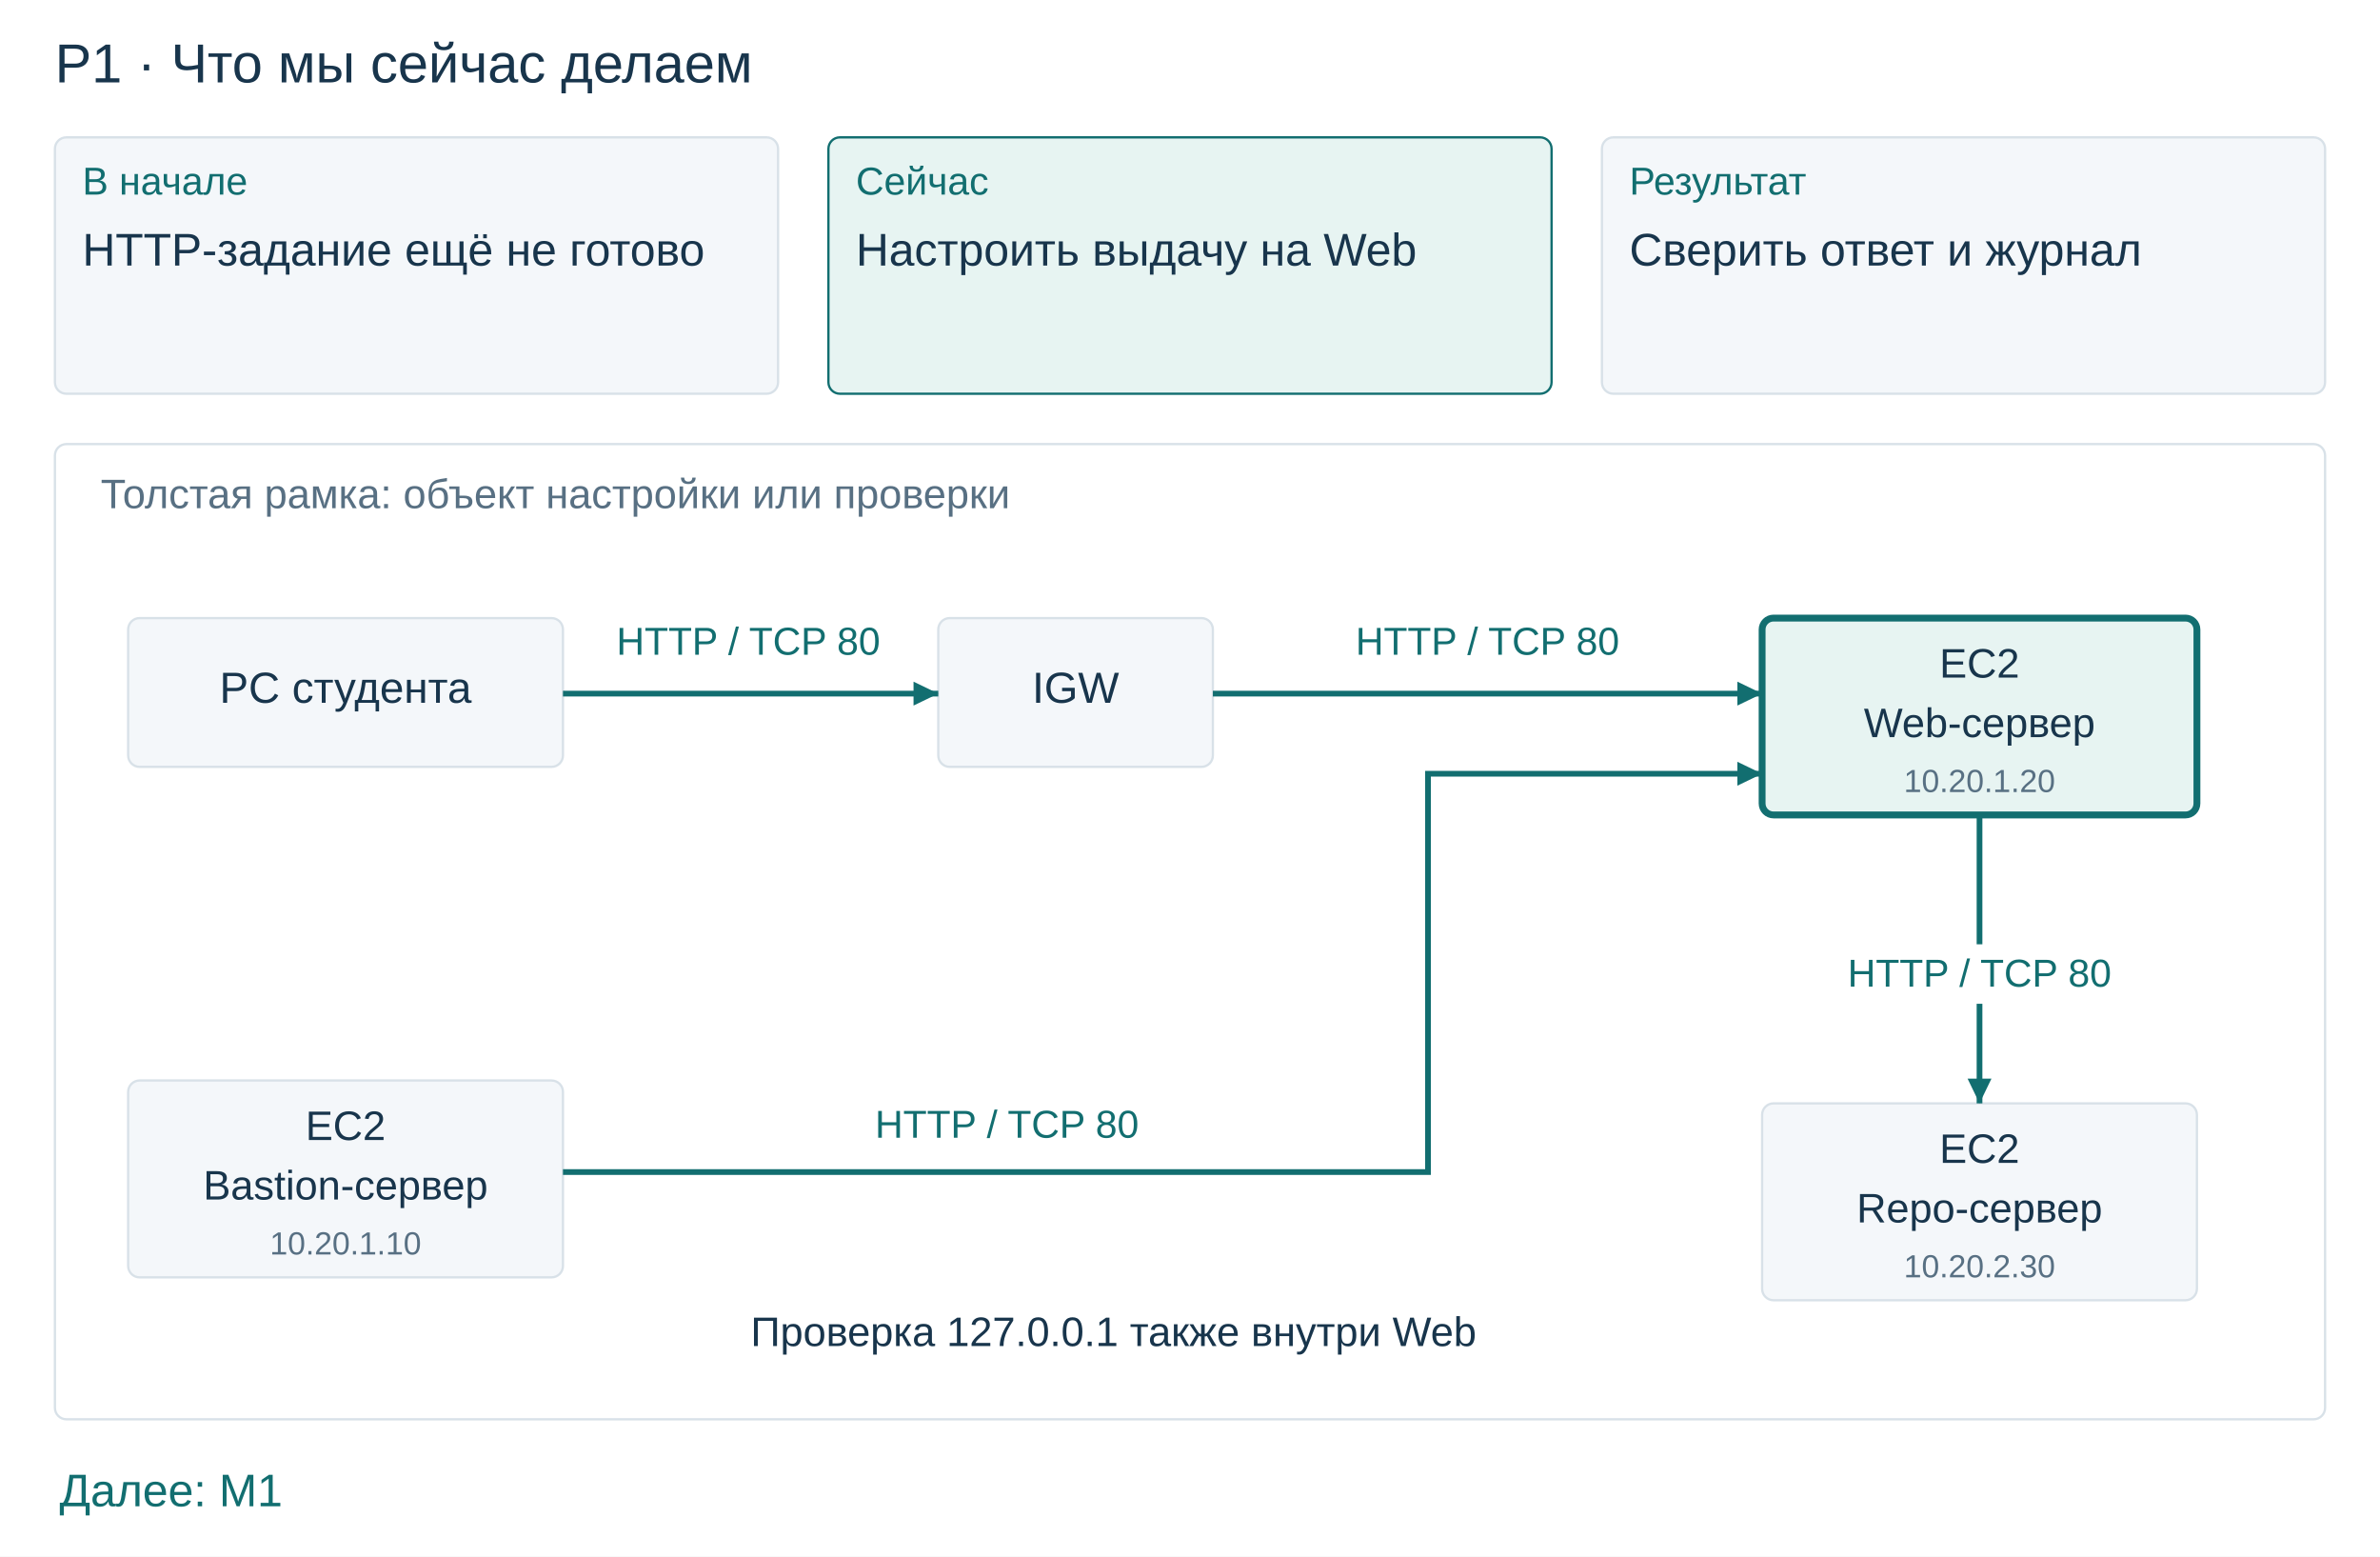
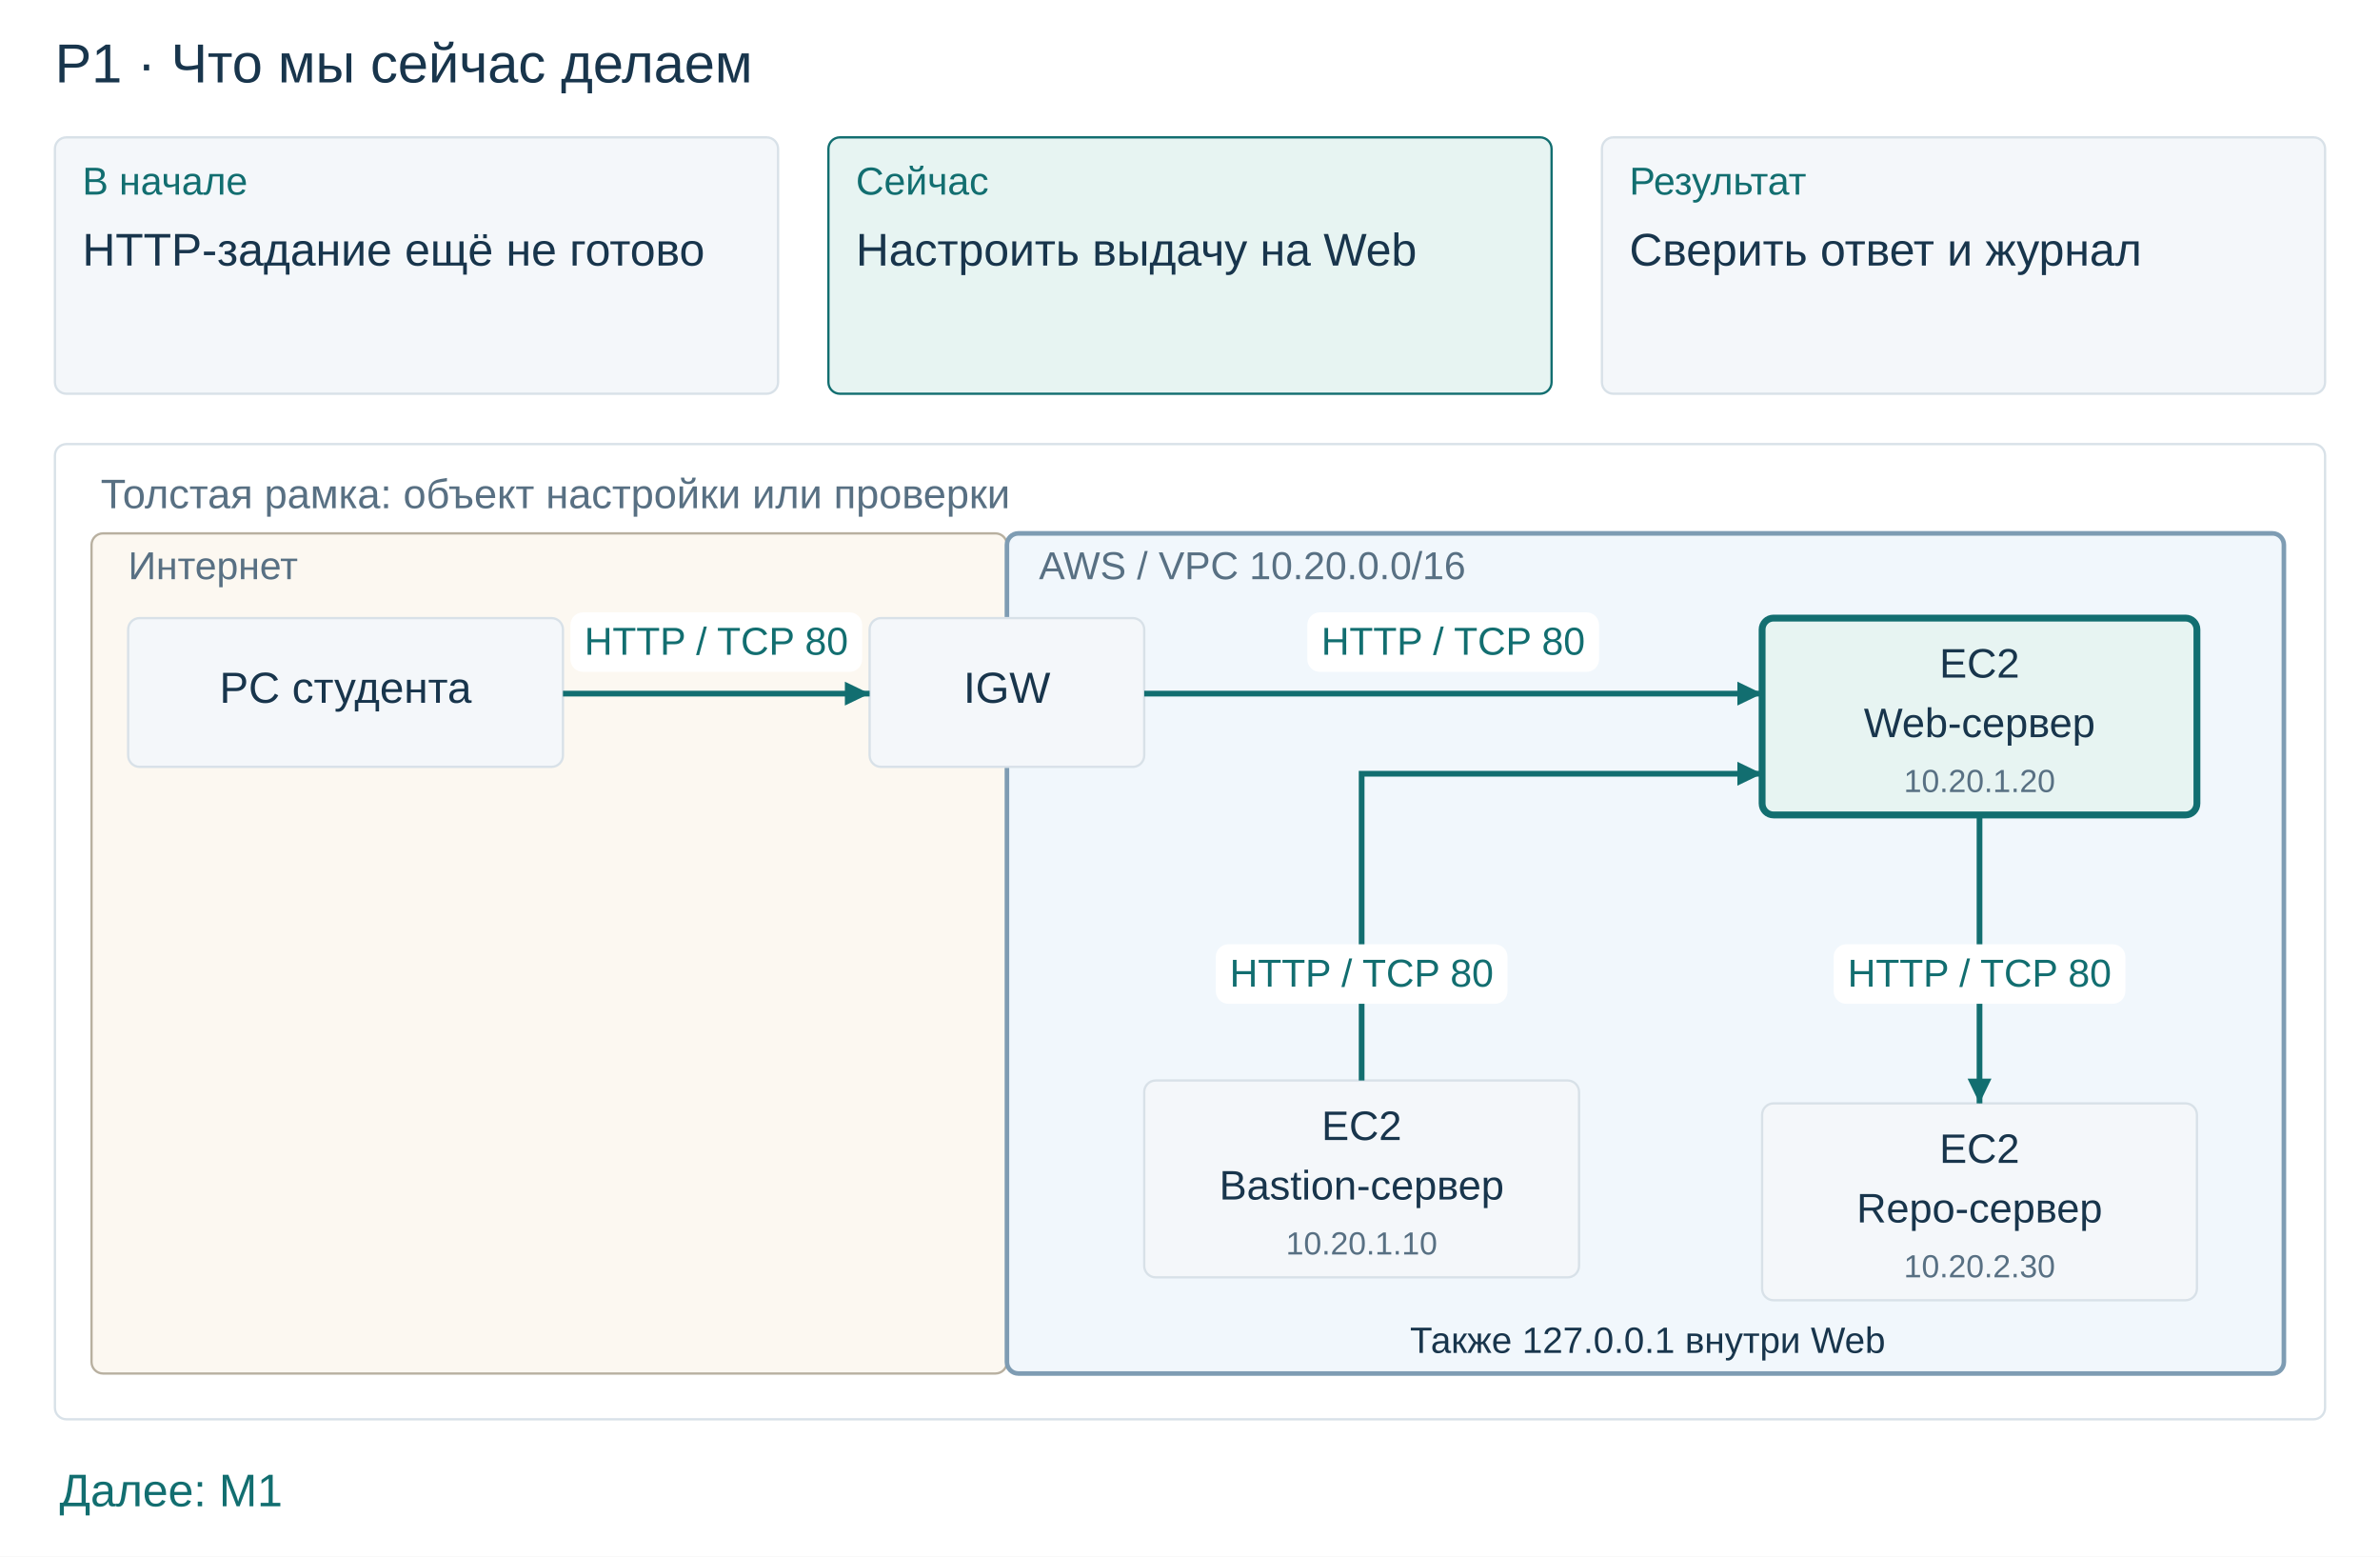
<svg xmlns="http://www.w3.org/2000/svg" width="1040" height="680" viewBox="0 0 1040 680" role="img">
  <rect width="1040" height="680" fill="white" />
  <text x="24" y="36" font-size="24" font-family="Arial,MS Gothic,sans-serif" fill="#18354c">P1 · Что мы сейчас делаем</text>
  <rect x="24" y="60" width="316" height="112" rx="5" fill="#f4f7fa" stroke="#d8e1e8" stroke-width="1" />
  <text x="36" y="85" font-size="17" font-family="Arial,MS Gothic,sans-serif" fill="#126e70">В начале</text>
  <text x="36" y="116" font-size="20" font-family="Arial,MS Gothic,sans-serif" fill="#18354c">HTTP-задание ещё не готово</text>
  <rect x="362" y="60" width="316" height="112" rx="5" fill="#e7f4f2" stroke="#126e70" stroke-width="1" />
  <text x="374" y="85" font-size="17" font-family="Arial,MS Gothic,sans-serif" fill="#126e70">Сейчас</text>
  <text x="374" y="116" font-size="20" font-family="Arial,MS Gothic,sans-serif" fill="#18354c">Настроить выдачу на Web</text>
  <rect x="700" y="60" width="316" height="112" rx="5" fill="#f4f7fa" stroke="#d8e1e8" stroke-width="1" />
  <text x="712" y="85" font-size="17" font-family="Arial,MS Gothic,sans-serif" fill="#126e70">Результат</text>
  <text x="712" y="116" font-size="20" font-family="Arial,MS Gothic,sans-serif" fill="#18354c">Сверить ответ и журнал</text>
  <rect x="24" y="194" width="992" height="426" rx="5" fill="white" stroke="#d8e1e8" stroke-width="1" />
  <text x="44" y="222" font-size="18" font-family="Arial,MS Gothic,sans-serif" fill="#587083">Толстая рамка: объект настройки или проверки</text>
+   <rect x="40" y="233" width="400" height="367" rx="5" fill="#fcf8f1" stroke="#b8b0a0" stroke-width="1" />
+   <rect x="440" y="233" width="558" height="367" rx="5" fill="#f1f7fc" stroke="#7e9cb3" stroke-width="2" />
+   <text x="56" y="253" font-size="17" font-family="Arial,MS Gothic,sans-serif" fill="#587083">Интернет</text>
+   <text x="454" y="253" font-size="17" font-family="Arial,MS Gothic,sans-serif" fill="#587083">AWS / VPC 10.20.0.0/16</text>
  <rect x="56" y="270" width="190" height="65" rx="5" fill="#f4f7fa" stroke="#d8e1e8" stroke-width="1" />
  <text x="151.0" y="307" font-size="19" font-family="Arial,MS Gothic,sans-serif" fill="#18354c" text-anchor="middle">PC студента</text>
-   <rect x="410" y="270" width="120" height="65" rx="5" fill="#f4f7fa" stroke="#d8e1e8" stroke-width="1" />
-   <text x="470.0" y="307" font-size="19" font-family="Arial,MS Gothic,sans-serif" fill="#18354c" text-anchor="middle">IGW</text>
+   <rect x="380" y="270" width="120" height="65" rx="5" fill="#f4f7fa" stroke="#d8e1e8" stroke-width="1" />
+   <text x="440.0" y="307" font-size="19" font-family="Arial,MS Gothic,sans-serif" fill="#18354c" text-anchor="middle">IGW</text>
  <rect x="770" y="270" width="190" height="86" rx="5" fill="#e7f4f2" stroke="#126e70" stroke-width="3" />
  <text x="865.0" y="296" font-size="18" font-family="Arial,MS Gothic,sans-serif" fill="#18354c" text-anchor="middle">EC2</text>
  <text x="865.0" y="322" font-size="18" font-family="Arial,MS Gothic,sans-serif" fill="#18354c" text-anchor="middle">Web-сервер</text>
  <text x="865.0" y="346" font-size="14" font-family="Arial,MS Gothic,sans-serif" fill="#587083" text-anchor="middle">10.20.1.20</text>
-   <rect x="56" y="472" width="190" height="86" rx="5" fill="#f4f7fa" stroke="#d8e1e8" stroke-width="1" />
-   <text x="151.0" y="498" font-size="18" font-family="Arial,MS Gothic,sans-serif" fill="#18354c" text-anchor="middle">EC2</text>
-   <text x="151.0" y="524" font-size="18" font-family="Arial,MS Gothic,sans-serif" fill="#18354c" text-anchor="middle">Bastion-сервер</text>
-   <text x="151.0" y="548" font-size="14" font-family="Arial,MS Gothic,sans-serif" fill="#587083" text-anchor="middle">10.20.1.10</text>
+   <rect x="500" y="472" width="190" height="86" rx="5" fill="#f4f7fa" stroke="#d8e1e8" stroke-width="1" />
+   <text x="595.0" y="498" font-size="18" font-family="Arial,MS Gothic,sans-serif" fill="#18354c" text-anchor="middle">EC2</text>
+   <text x="595.0" y="524" font-size="18" font-family="Arial,MS Gothic,sans-serif" fill="#18354c" text-anchor="middle">Bastion-сервер</text>
+   <text x="595.0" y="548" font-size="14" font-family="Arial,MS Gothic,sans-serif" fill="#587083" text-anchor="middle">10.20.1.10</text>
  <rect x="770" y="482" width="190" height="86" rx="5" fill="#f4f7fa" stroke="#d8e1e8" stroke-width="1" />
  <text x="865.0" y="508" font-size="18" font-family="Arial,MS Gothic,sans-serif" fill="#18354c" text-anchor="middle">EC2</text>
  <text x="865.0" y="534" font-size="18" font-family="Arial,MS Gothic,sans-serif" fill="#18354c" text-anchor="middle">Repo-сервер</text>
  <text x="865.0" y="558" font-size="14" font-family="Arial,MS Gothic,sans-serif" fill="#587083" text-anchor="middle">10.20.2.30</text>
-   <polyline points="246,303 410,303" fill="none" stroke="#126e70" stroke-width="2.5" />
-   <polygon points="410.00,303.00 399.19,308.22 399.19,297.78" fill="#126e70" />
-   <rect x="263.762" y="268" width="126.477" height="25" rx="5" fill="white" stroke="white" stroke-width="1" />
-   <text x="327" y="286" font-size="17" font-family="Arial,MS Gothic,sans-serif" fill="#126e70" text-anchor="middle">HTTP / TCP 80</text>
-   <polyline points="530,303 770,303" fill="none" stroke="#126e70" stroke-width="2.5" />
+   <polyline points="246,303 380,303" fill="none" stroke="#126e70" stroke-width="2.5" />
+   <polygon points="380.00,303.00 369.19,308.22 369.19,297.78" fill="#126e70" />
+   <rect x="249.762" y="268" width="126.477" height="25" rx="5" fill="white" stroke="white" stroke-width="1" />
+   <text x="313" y="286" font-size="17" font-family="Arial,MS Gothic,sans-serif" fill="#126e70" text-anchor="middle">HTTP / TCP 80</text>
+   <polyline points="500,303 770,303" fill="none" stroke="#126e70" stroke-width="2.5" />
  <polygon points="770.00,303.00 759.19,308.22 759.19,297.78" fill="#126e70" />
-   <rect x="586.762" y="268" width="126.477" height="25" rx="5" fill="white" stroke="white" stroke-width="1" />
-   <text x="650" y="286" font-size="17" font-family="Arial,MS Gothic,sans-serif" fill="#126e70" text-anchor="middle">HTTP / TCP 80</text>
-   <polyline points="246,512 624,512 624,338 770,338" fill="none" stroke="#126e70" stroke-width="2.5" />
+   <rect x="571.762" y="268" width="126.477" height="25" rx="5" fill="white" stroke="white" stroke-width="1" />
+   <text x="635" y="286" font-size="17" font-family="Arial,MS Gothic,sans-serif" fill="#126e70" text-anchor="middle">HTTP / TCP 80</text>
+   <polyline points="595,472 595,338 770,338" fill="none" stroke="#126e70" stroke-width="2.5" />
  <polygon points="770.00,338.00 759.19,343.22 759.19,332.78" fill="#126e70" />
-   <rect x="376.762" y="479" width="126.477" height="25" rx="5" fill="white" stroke="white" stroke-width="1" />
-   <text x="440" y="497" font-size="17" font-family="Arial,MS Gothic,sans-serif" fill="#126e70" text-anchor="middle">HTTP / TCP 80</text>
+   <rect x="531.762" y="413" width="126.477" height="25" rx="5" fill="white" stroke="white" stroke-width="1" />
+   <text x="595" y="431" font-size="17" font-family="Arial,MS Gothic,sans-serif" fill="#126e70" text-anchor="middle">HTTP / TCP 80</text>
  <polyline points="865,356 865,482" fill="none" stroke="#126e70" stroke-width="2.5" />
  <polygon points="865.00,482.00 859.78,471.19 870.22,471.19" fill="#126e70" />
  <rect x="801.762" y="413" width="126.477" height="25" rx="5" fill="white" stroke="white" stroke-width="1" />
  <text x="865" y="431" font-size="17" font-family="Arial,MS Gothic,sans-serif" fill="#126e70" text-anchor="middle">HTTP / TCP 80</text>
-   <text x="328" y="588" font-size="18" font-family="Arial,MS Gothic,sans-serif" fill="#18354c">Проверка 127.0.0.1 также внутри Web</text>
+   <text x="720" y="591" font-size="16" font-family="Arial,MS Gothic,sans-serif" fill="#18354c" text-anchor="middle">Также 127.0.0.1 внутри Web</text>
  <text x="26" y="658" font-size="20" font-family="Arial,MS Gothic,sans-serif" fill="#126e70">Далее: M1</text>
</svg>
